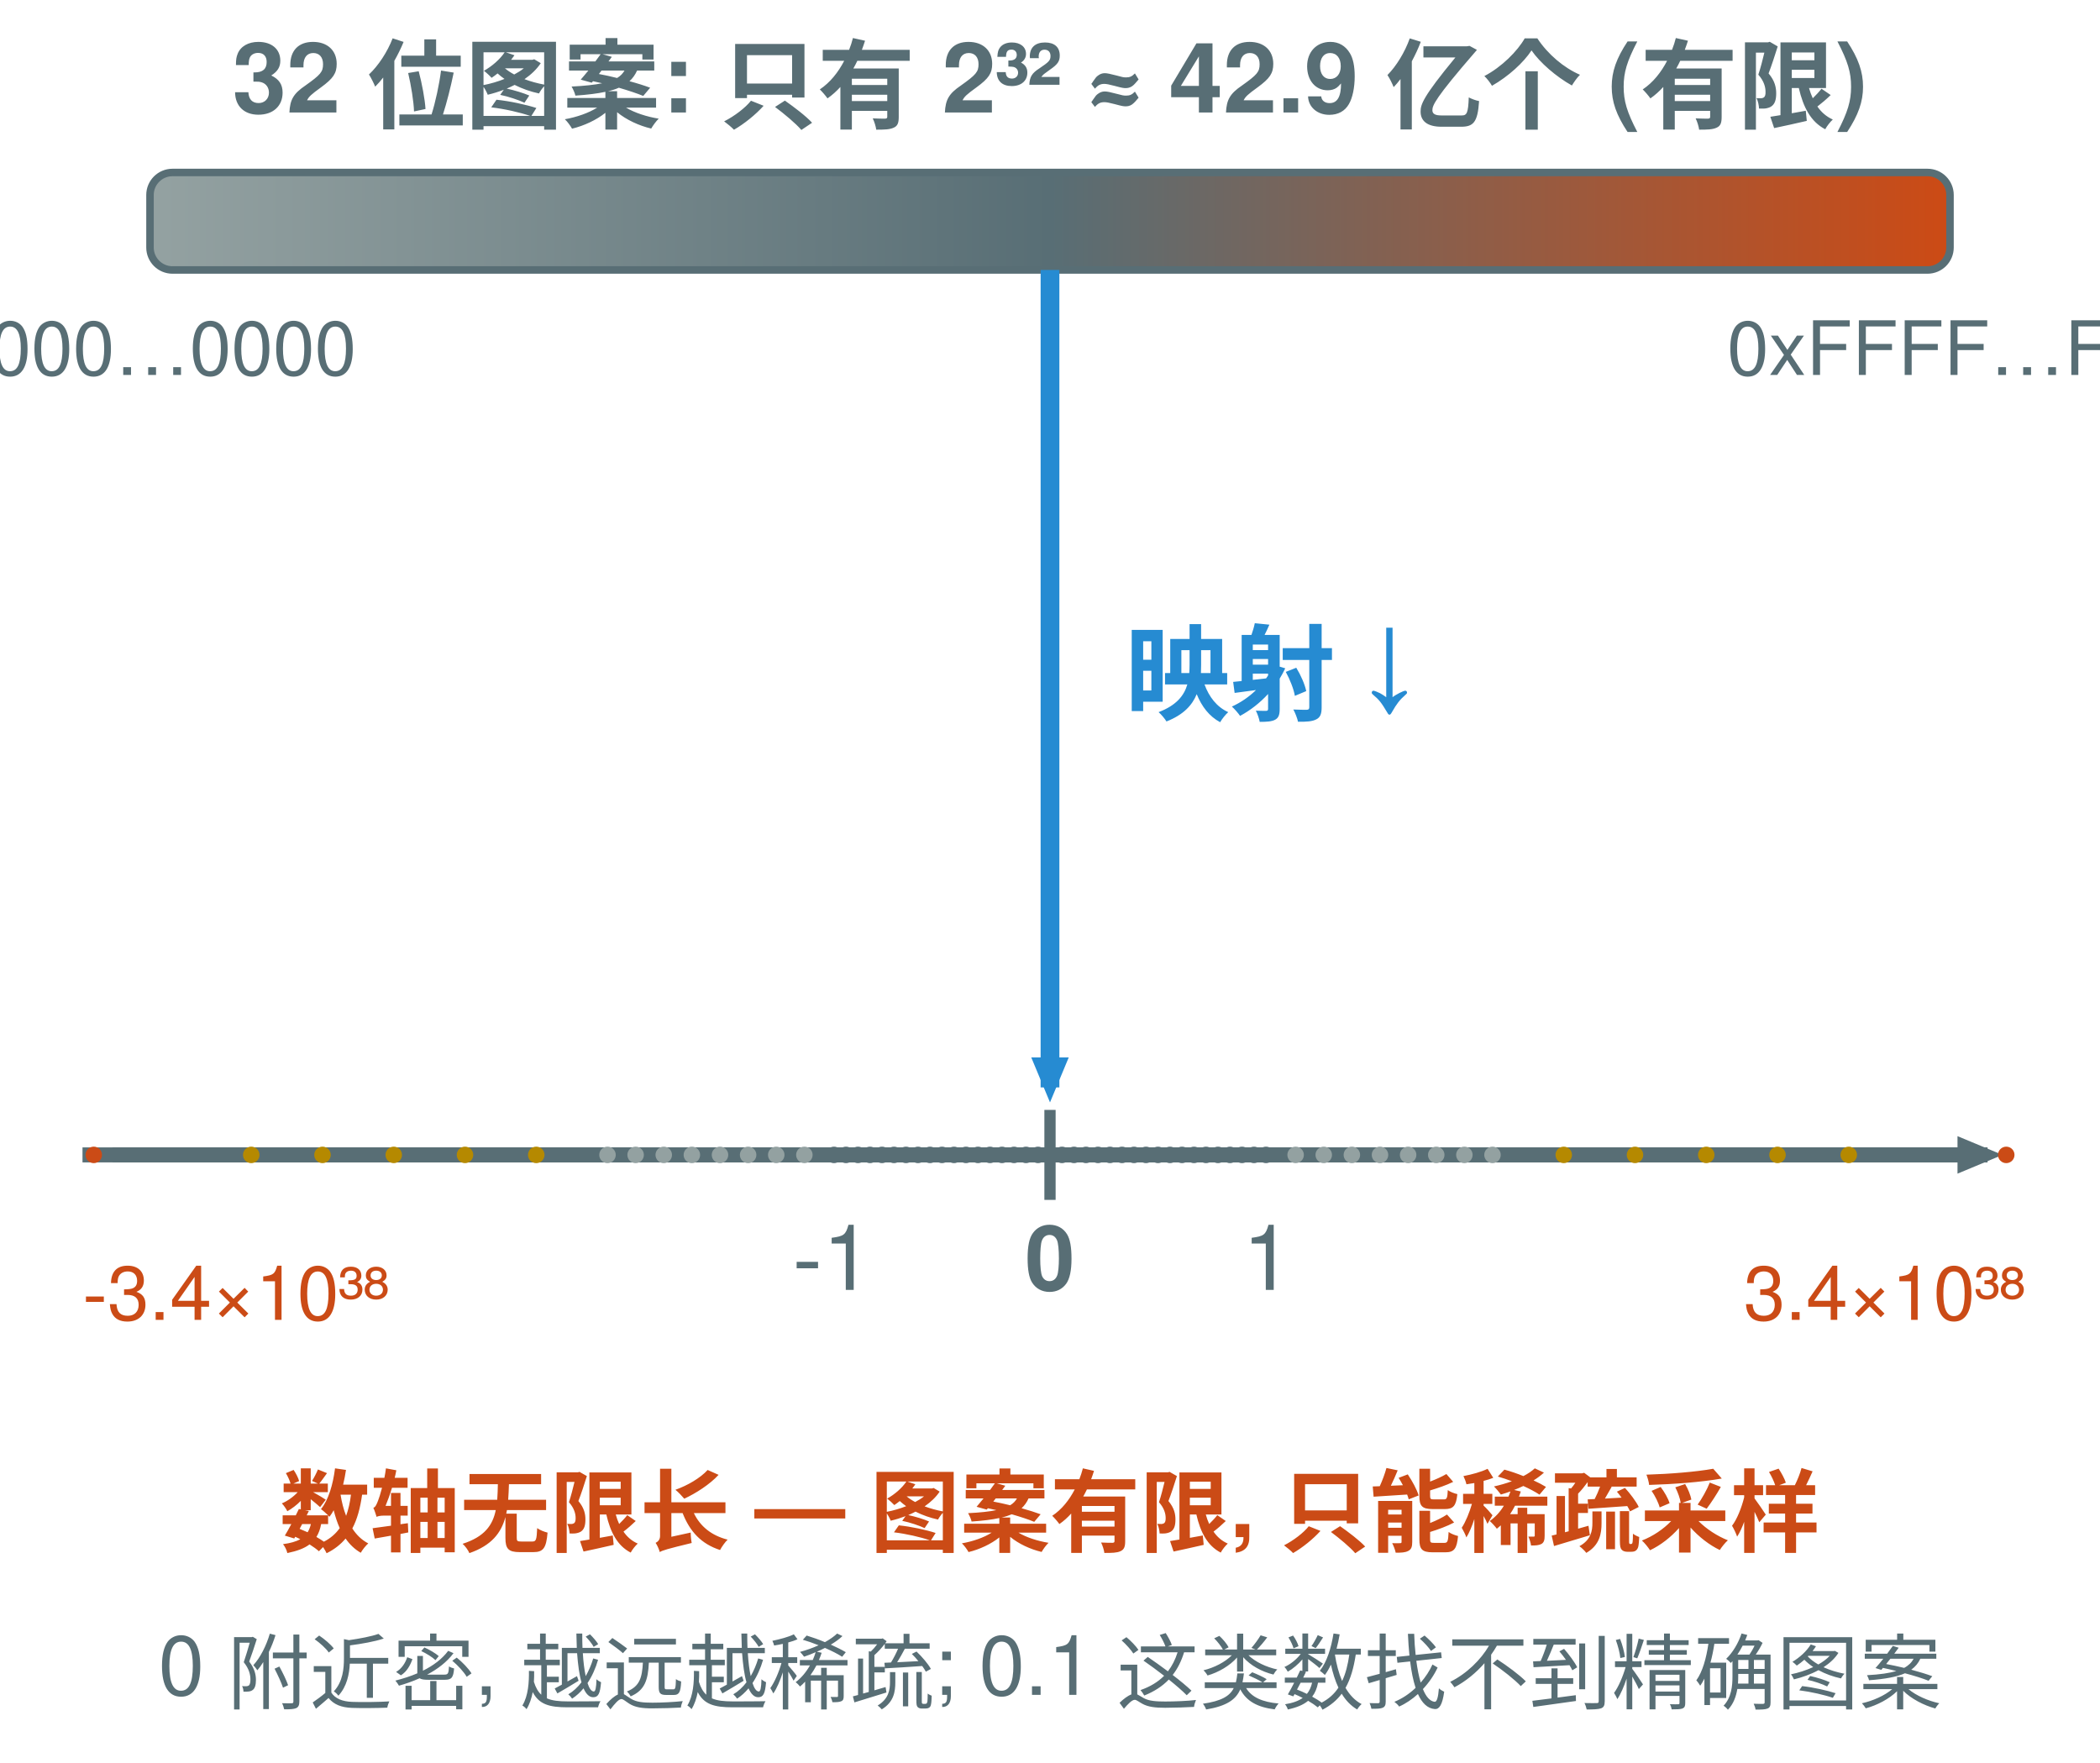
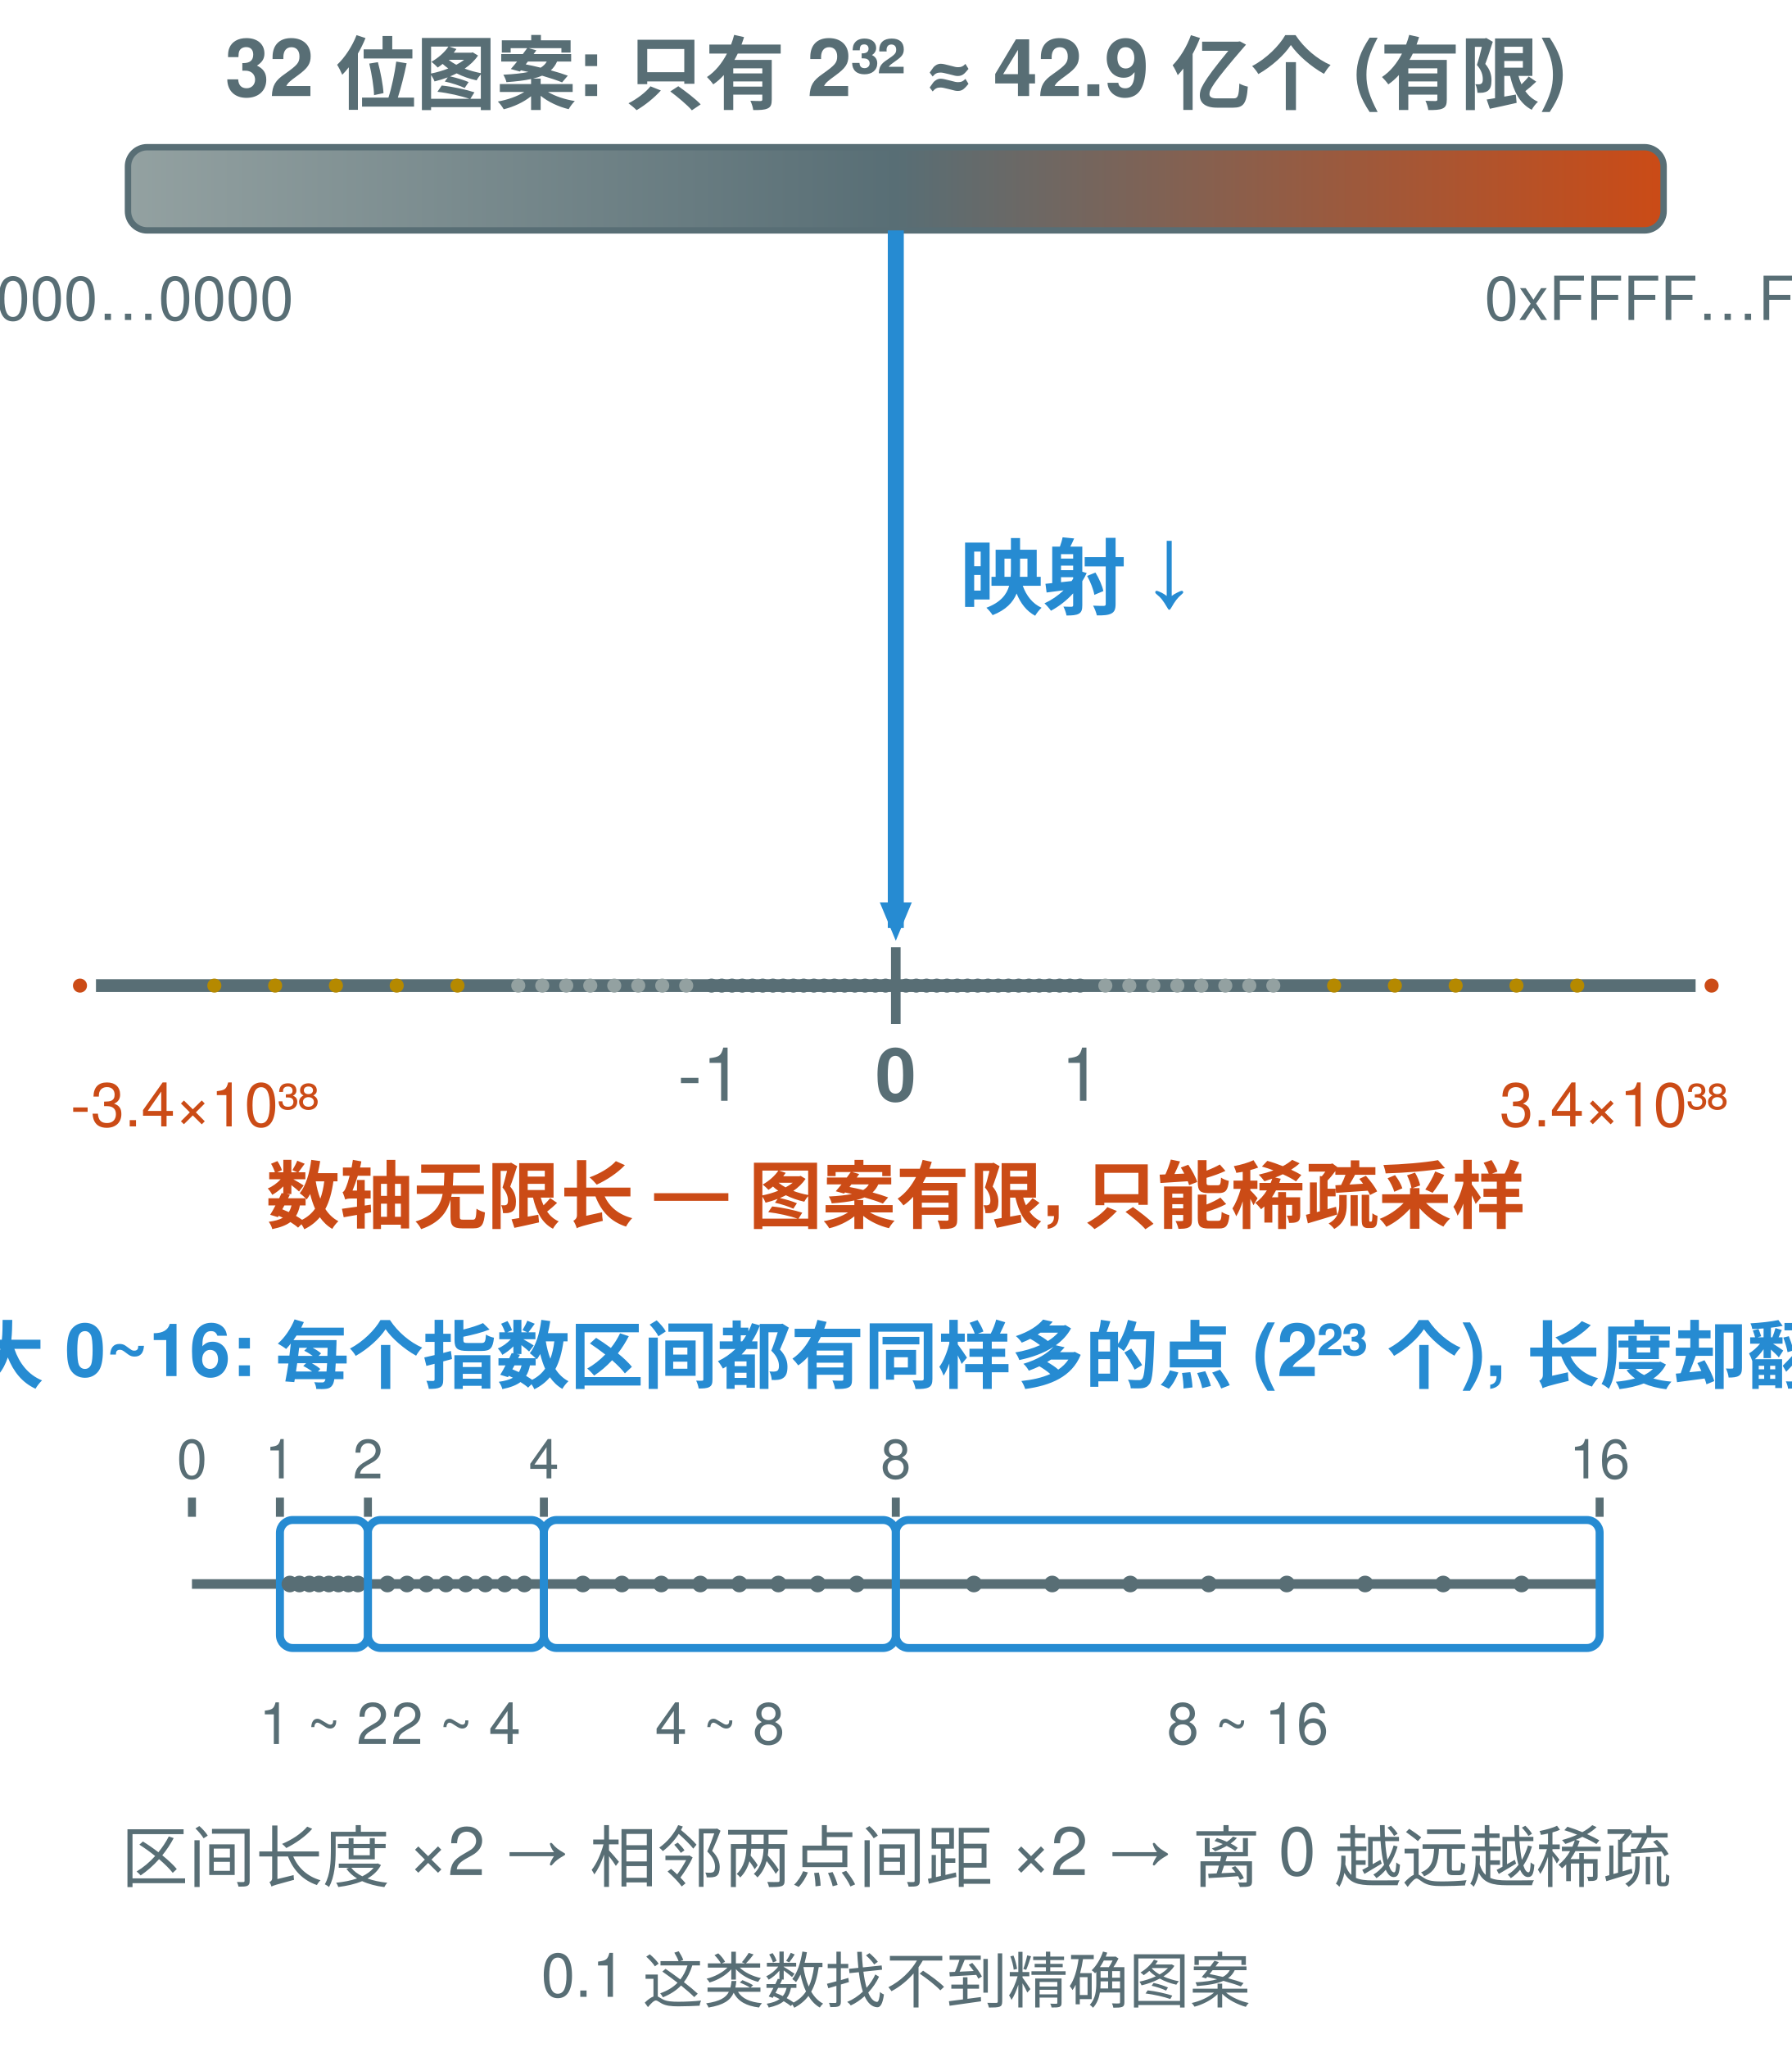
- <svg xmlns="http://www.w3.org/2000/svg" viewBox="0 0 560 470" font-family="Helvetica, Arial, sans-serif">
-   <text x="280" y="30" fill="#586e75" font-size="26" text-anchor="middle" font-weight="bold">32 位图案: 只有 2³² ≈ 42.9 亿个 (有限)</text>
+ <svg xmlns="http://www.w3.org/2000/svg" viewBox="0 0 560 640" font-family="Helvetica, Arial, sans-serif">
+   <text x="280" y="30" fill="#586e75" font-size="25" text-anchor="middle" font-weight="bold">32 位图案: 只有 2³² ≈ 42.9 亿个 (有限)</text>
  <defs>
    <linearGradient id="pat" x1="0" y1="0" x2="1" y2="0">
      <stop offset="0" stop-color="#93a1a1" />
      <stop offset="0.5" stop-color="#586e75" />
      <stop offset="1" stop-color="#cb4b16" />
    </linearGradient>
    <marker id="arr" markerWidth="12" markerHeight="12" refX="8" refY="5" orient="auto" markerUnits="userSpaceOnUse">
      <path d="M 0 0 L 12 5 L 0 10 Z" fill="#268bd2" />
    </marker>
  </defs>
  <rect x="40" y="46" width="480" height="26" rx="6" fill="url(#pat)" stroke="#586e75" stroke-width="2" />
-   <text x="30" y="100" fill="#586e75" font-size="20" text-anchor="middle">0x0000…0000</text>
-   <text x="530" y="100" fill="#586e75" font-size="20" text-anchor="middle">0xFFFF…FFFF</text>
+   <text x="30" y="100" fill="#586e75" font-size="19" text-anchor="middle">0x0000…0000</text>
+   <text x="530" y="100" fill="#586e75" font-size="19" text-anchor="middle">0xFFFF…FFFF</text>
  <line x1="280" y1="72" x2="280" y2="290" stroke="#268bd2" stroke-width="5" marker-end="url(#arr)" />
-   <text x="300" y="190" fill="#268bd2" font-size="28" font-weight="bold">映射 ↓</text>
+   <text x="300" y="190" fill="#268bd2" font-size="26" font-weight="bold">映射 ↓</text>
  <line x1="30" y1="308" x2="530" y2="308" stroke="#586e75" stroke-width="4" />
-   <line x1="22" y1="308" x2="530" y2="308" stroke="#586e75" stroke-width="4" marker-end="url(#arr2)" />
-   <defs>
-     <marker id="arr2" markerWidth="12" markerHeight="12" refX="8" refY="5" orient="auto" markerUnits="userSpaceOnUse">
-       <path d="M 0 0 L 12 5 L 0 10 Z" fill="#586e75" />
-     </marker>
-   </defs>
  <line x1="280" y1="296" x2="280" y2="320" stroke="#586e75" stroke-width="3" />
-   <text x="280" y="344" fill="#586e75" font-size="24" text-anchor="middle" font-weight="bold">0</text>
-   <text x="338" y="344" fill="#586e75" font-size="24" text-anchor="middle">1</text>
-   <text x="222" y="344" fill="#586e75" font-size="24" text-anchor="middle">-1</text>
-   <text x="22" y="352" fill="#cb4b16" font-size="20" text-anchor="start">-3.4×10³⁸</text>
-   <text x="540" y="352" fill="#cb4b16" font-size="20" text-anchor="end">3.4×10³⁸</text>
+   <text x="280" y="344" fill="#586e75" font-size="23" text-anchor="middle" font-weight="bold">0</text>
+   <text x="338" y="344" fill="#586e75" font-size="23" text-anchor="middle">1</text>
+   <text x="222" y="344" fill="#586e75" font-size="23" text-anchor="middle">-1</text>
+   <text x="22" y="352" fill="#cb4b16" font-size="19" text-anchor="start">-3.4×10³⁸</text>
+   <text x="540" y="352" fill="#cb4b16" font-size="19" text-anchor="end">3.4×10³⁸</text>
  <circle cx="222.4" cy="308" r="2.2" fill="#586e75" />
  <circle cx="225.6" cy="308" r="2.2" fill="#586e75" />
  <circle cx="228.8" cy="308" r="2.2" fill="#586e75" />
  <circle cx="232.0" cy="308" r="2.2" fill="#586e75" />
  <circle cx="235.2" cy="308" r="2.2" fill="#586e75" />
  <circle cx="238.4" cy="308" r="2.2" fill="#586e75" />
  <circle cx="241.6" cy="308" r="2.2" fill="#586e75" />
  <circle cx="244.8" cy="308" r="2.2" fill="#586e75" />
  <circle cx="248.0" cy="308" r="2.2" fill="#586e75" />
  <circle cx="251.2" cy="308" r="2.2" fill="#586e75" />
  <circle cx="254.4" cy="308" r="2.2" fill="#586e75" />
  <circle cx="257.6" cy="308" r="2.2" fill="#586e75" />
  <circle cx="260.8" cy="308" r="2.2" fill="#586e75" />
  <circle cx="264.0" cy="308" r="2.2" fill="#586e75" />
  <circle cx="267.2" cy="308" r="2.2" fill="#586e75" />
  <circle cx="270.4" cy="308" r="2.2" fill="#586e75" />
  <circle cx="273.6" cy="308" r="2.2" fill="#586e75" />
  <circle cx="276.8" cy="308" r="2.2" fill="#586e75" />
  <circle cx="283.2" cy="308" r="2.2" fill="#586e75" />
  <circle cx="286.4" cy="308" r="2.2" fill="#586e75" />
  <circle cx="289.6" cy="308" r="2.2" fill="#586e75" />
  <circle cx="292.8" cy="308" r="2.2" fill="#586e75" />
  <circle cx="296.0" cy="308" r="2.2" fill="#586e75" />
  <circle cx="299.2" cy="308" r="2.2" fill="#586e75" />
  <circle cx="302.4" cy="308" r="2.2" fill="#586e75" />
  <circle cx="305.6" cy="308" r="2.2" fill="#586e75" />
  <circle cx="308.8" cy="308" r="2.2" fill="#586e75" />
  <circle cx="312.0" cy="308" r="2.2" fill="#586e75" />
  <circle cx="315.2" cy="308" r="2.2" fill="#586e75" />
  <circle cx="318.4" cy="308" r="2.2" fill="#586e75" />
  <circle cx="321.6" cy="308" r="2.2" fill="#586e75" />
  <circle cx="324.8" cy="308" r="2.2" fill="#586e75" />
  <circle cx="328.0" cy="308" r="2.2" fill="#586e75" />
  <circle cx="331.2" cy="308" r="2.2" fill="#586e75" />
  <circle cx="334.4" cy="308" r="2.2" fill="#586e75" />
  <circle cx="337.6" cy="308" r="2.2" fill="#586e75" />
  <circle cx="345.5" cy="308" r="2.2" fill="#93a1a1" />
  <circle cx="214.5" cy="308" r="2.2" fill="#93a1a1" />
  <circle cx="353.0" cy="308" r="2.2" fill="#93a1a1" />
  <circle cx="207.0" cy="308" r="2.2" fill="#93a1a1" />
  <circle cx="360.5" cy="308" r="2.2" fill="#93a1a1" />
  <circle cx="199.5" cy="308" r="2.2" fill="#93a1a1" />
  <circle cx="368.0" cy="308" r="2.2" fill="#93a1a1" />
  <circle cx="192.0" cy="308" r="2.2" fill="#93a1a1" />
  <circle cx="375.5" cy="308" r="2.2" fill="#93a1a1" />
  <circle cx="184.5" cy="308" r="2.2" fill="#93a1a1" />
  <circle cx="383.0" cy="308" r="2.2" fill="#93a1a1" />
  <circle cx="177.0" cy="308" r="2.2" fill="#93a1a1" />
  <circle cx="390.5" cy="308" r="2.2" fill="#93a1a1" />
  <circle cx="169.5" cy="308" r="2.2" fill="#93a1a1" />
  <circle cx="398.0" cy="308" r="2.2" fill="#93a1a1" />
  <circle cx="162.0" cy="308" r="2.2" fill="#93a1a1" />
  <circle cx="417.0" cy="308" r="2.2" fill="#b58900" />
  <circle cx="143.0" cy="308" r="2.2" fill="#b58900" />
  <circle cx="436.0" cy="308" r="2.2" fill="#b58900" />
  <circle cx="124.0" cy="308" r="2.2" fill="#b58900" />
  <circle cx="455.0" cy="308" r="2.2" fill="#b58900" />
  <circle cx="105.0" cy="308" r="2.2" fill="#b58900" />
  <circle cx="474.0" cy="308" r="2.2" fill="#b58900" />
  <circle cx="86.0" cy="308" r="2.2" fill="#b58900" />
  <circle cx="493.0" cy="308" r="2.2" fill="#b58900" />
  <circle cx="67.0" cy="308" r="2.2" fill="#b58900" />
  <circle cx="535.0" cy="308" r="2.2" fill="#cb4b16" />
  <circle cx="25.0" cy="308" r="2.2" fill="#cb4b16" />
  <circle cx="577.0" cy="308" r="2.2" fill="#cb4b16" />
  <circle cx="-17.0" cy="308" r="2.2" fill="#cb4b16" />
  <circle cx="619.0" cy="308" r="2.2" fill="#cb4b16" />
  <circle cx="-59.0" cy="308" r="2.2" fill="#cb4b16" />
-   <text x="280" y="412" fill="#cb4b16" font-size="24" text-anchor="middle" font-weight="bold">数轴无限长 — 图案有限, 只能稀疏采样</text>
-   <text x="280" y="452" fill="#586e75" font-size="22" text-anchor="middle">0 附近密, 越远越稀疏; 0.1 这类数找不到精确图案</text>
+   <text x="280" y="382" fill="#cb4b16" font-size="23" text-anchor="middle" font-weight="bold">数轴无限长 — 图案有限, 只能稀疏采样</text>
+   <text x="280" y="432" fill="#268bd2" font-size="23" text-anchor="middle" font-weight="bold">放大 0~16: 每个指数区间都有同样多的点 (2²³ 个), 长度却翻倍</text>
+   <line x1="60" y1="495" x2="500" y2="495" stroke="#586e75" stroke-width="3" />
+   <rect x="87.5" y="475" width="27.5" height="40" fill="none" stroke="#268bd2" stroke-width="2.5" rx="4" />
+   <circle cx="90.6" cy="495" r="2.6" fill="#586e75" />
+   <circle cx="93.6" cy="495" r="2.6" fill="#586e75" />
+   <circle cx="96.7" cy="495" r="2.6" fill="#586e75" />
+   <circle cx="99.7" cy="495" r="2.6" fill="#586e75" />
+   <circle cx="102.8" cy="495" r="2.6" fill="#586e75" />
+   <circle cx="105.8" cy="495" r="2.6" fill="#586e75" />
+   <circle cx="108.9" cy="495" r="2.6" fill="#586e75" />
+   <circle cx="111.9" cy="495" r="2.6" fill="#586e75" />
+   <text x="101.2" y="545" fill="#586e75" font-size="18" text-anchor="middle">1 ~ 2</text>
+   <rect x="115.0" y="475" width="55.0" height="40" fill="none" stroke="#268bd2" stroke-width="2.5" rx="4" />
+   <circle cx="121.1" cy="495" r="2.6" fill="#586e75" />
+   <circle cx="127.2" cy="495" r="2.6" fill="#586e75" />
+   <circle cx="133.3" cy="495" r="2.6" fill="#586e75" />
+   <circle cx="139.4" cy="495" r="2.6" fill="#586e75" />
+   <circle cx="145.6" cy="495" r="2.6" fill="#586e75" />
+   <circle cx="151.7" cy="495" r="2.6" fill="#586e75" />
+   <circle cx="157.8" cy="495" r="2.6" fill="#586e75" />
+   <circle cx="163.9" cy="495" r="2.6" fill="#586e75" />
+   <text x="142.5" y="545" fill="#586e75" font-size="18" text-anchor="middle">2 ~ 4</text>
+   <rect x="170.0" y="475" width="110.0" height="40" fill="none" stroke="#268bd2" stroke-width="2.5" rx="4" />
+   <circle cx="182.2" cy="495" r="2.6" fill="#586e75" />
+   <circle cx="194.4" cy="495" r="2.6" fill="#586e75" />
+   <circle cx="206.7" cy="495" r="2.6" fill="#586e75" />
+   <circle cx="218.9" cy="495" r="2.6" fill="#586e75" />
+   <circle cx="231.1" cy="495" r="2.6" fill="#586e75" />
+   <circle cx="243.3" cy="495" r="2.6" fill="#586e75" />
+   <circle cx="255.6" cy="495" r="2.6" fill="#586e75" />
+   <circle cx="267.8" cy="495" r="2.6" fill="#586e75" />
+   <text x="225.0" y="545" fill="#586e75" font-size="18" text-anchor="middle">4 ~ 8</text>
+   <rect x="280.0" y="475" width="220.0" height="40" fill="none" stroke="#268bd2" stroke-width="2.5" rx="4" />
+   <circle cx="304.4" cy="495" r="2.6" fill="#586e75" />
+   <circle cx="328.9" cy="495" r="2.6" fill="#586e75" />
+   <circle cx="353.3" cy="495" r="2.6" fill="#586e75" />
+   <circle cx="377.8" cy="495" r="2.6" fill="#586e75" />
+   <circle cx="402.2" cy="495" r="2.6" fill="#586e75" />
+   <circle cx="426.7" cy="495" r="2.6" fill="#586e75" />
+   <circle cx="451.1" cy="495" r="2.6" fill="#586e75" />
+   <circle cx="475.6" cy="495" r="2.6" fill="#586e75" />
+   <text x="390.0" y="545" fill="#586e75" font-size="18" text-anchor="middle">8 ~ 16</text>
+   <line x1="60.0" y1="468" x2="60.0" y2="474" stroke="#586e75" stroke-width="2.5" />
+   <text x="60.0" y="462" fill="#586e75" font-size="17" text-anchor="middle">0</text>
+   <line x1="87.5" y1="468" x2="87.5" y2="474" stroke="#586e75" stroke-width="2.5" />
+   <text x="87.5" y="462" fill="#586e75" font-size="17" text-anchor="middle">1</text>
+   <line x1="115.0" y1="468" x2="115.0" y2="474" stroke="#586e75" stroke-width="2.5" />
+   <text x="115.0" y="462" fill="#586e75" font-size="17" text-anchor="middle">2</text>
+   <line x1="170.0" y1="468" x2="170.0" y2="474" stroke="#586e75" stroke-width="2.5" />
+   <text x="170.0" y="462" fill="#586e75" font-size="17" text-anchor="middle">4</text>
+   <line x1="280.0" y1="468" x2="280.0" y2="474" stroke="#586e75" stroke-width="2.5" />
+   <text x="280.0" y="462" fill="#586e75" font-size="17" text-anchor="middle">8</text>
+   <line x1="500.0" y1="468" x2="500.0" y2="474" stroke="#586e75" stroke-width="2.5" />
+   <text x="500.0" y="462" fill="#586e75" font-size="17" text-anchor="middle">16</text>
+   <text x="280" y="588" fill="#586e75" font-size="21" text-anchor="middle">区间长度 ×2 → 相邻两点间距 ×2 → 离 0 越远越稀疏</text>
+   <text x="280" y="624" fill="#586e75" font-size="19" text-anchor="middle">0.1 这类数找不到精确图案</text>
</svg>
